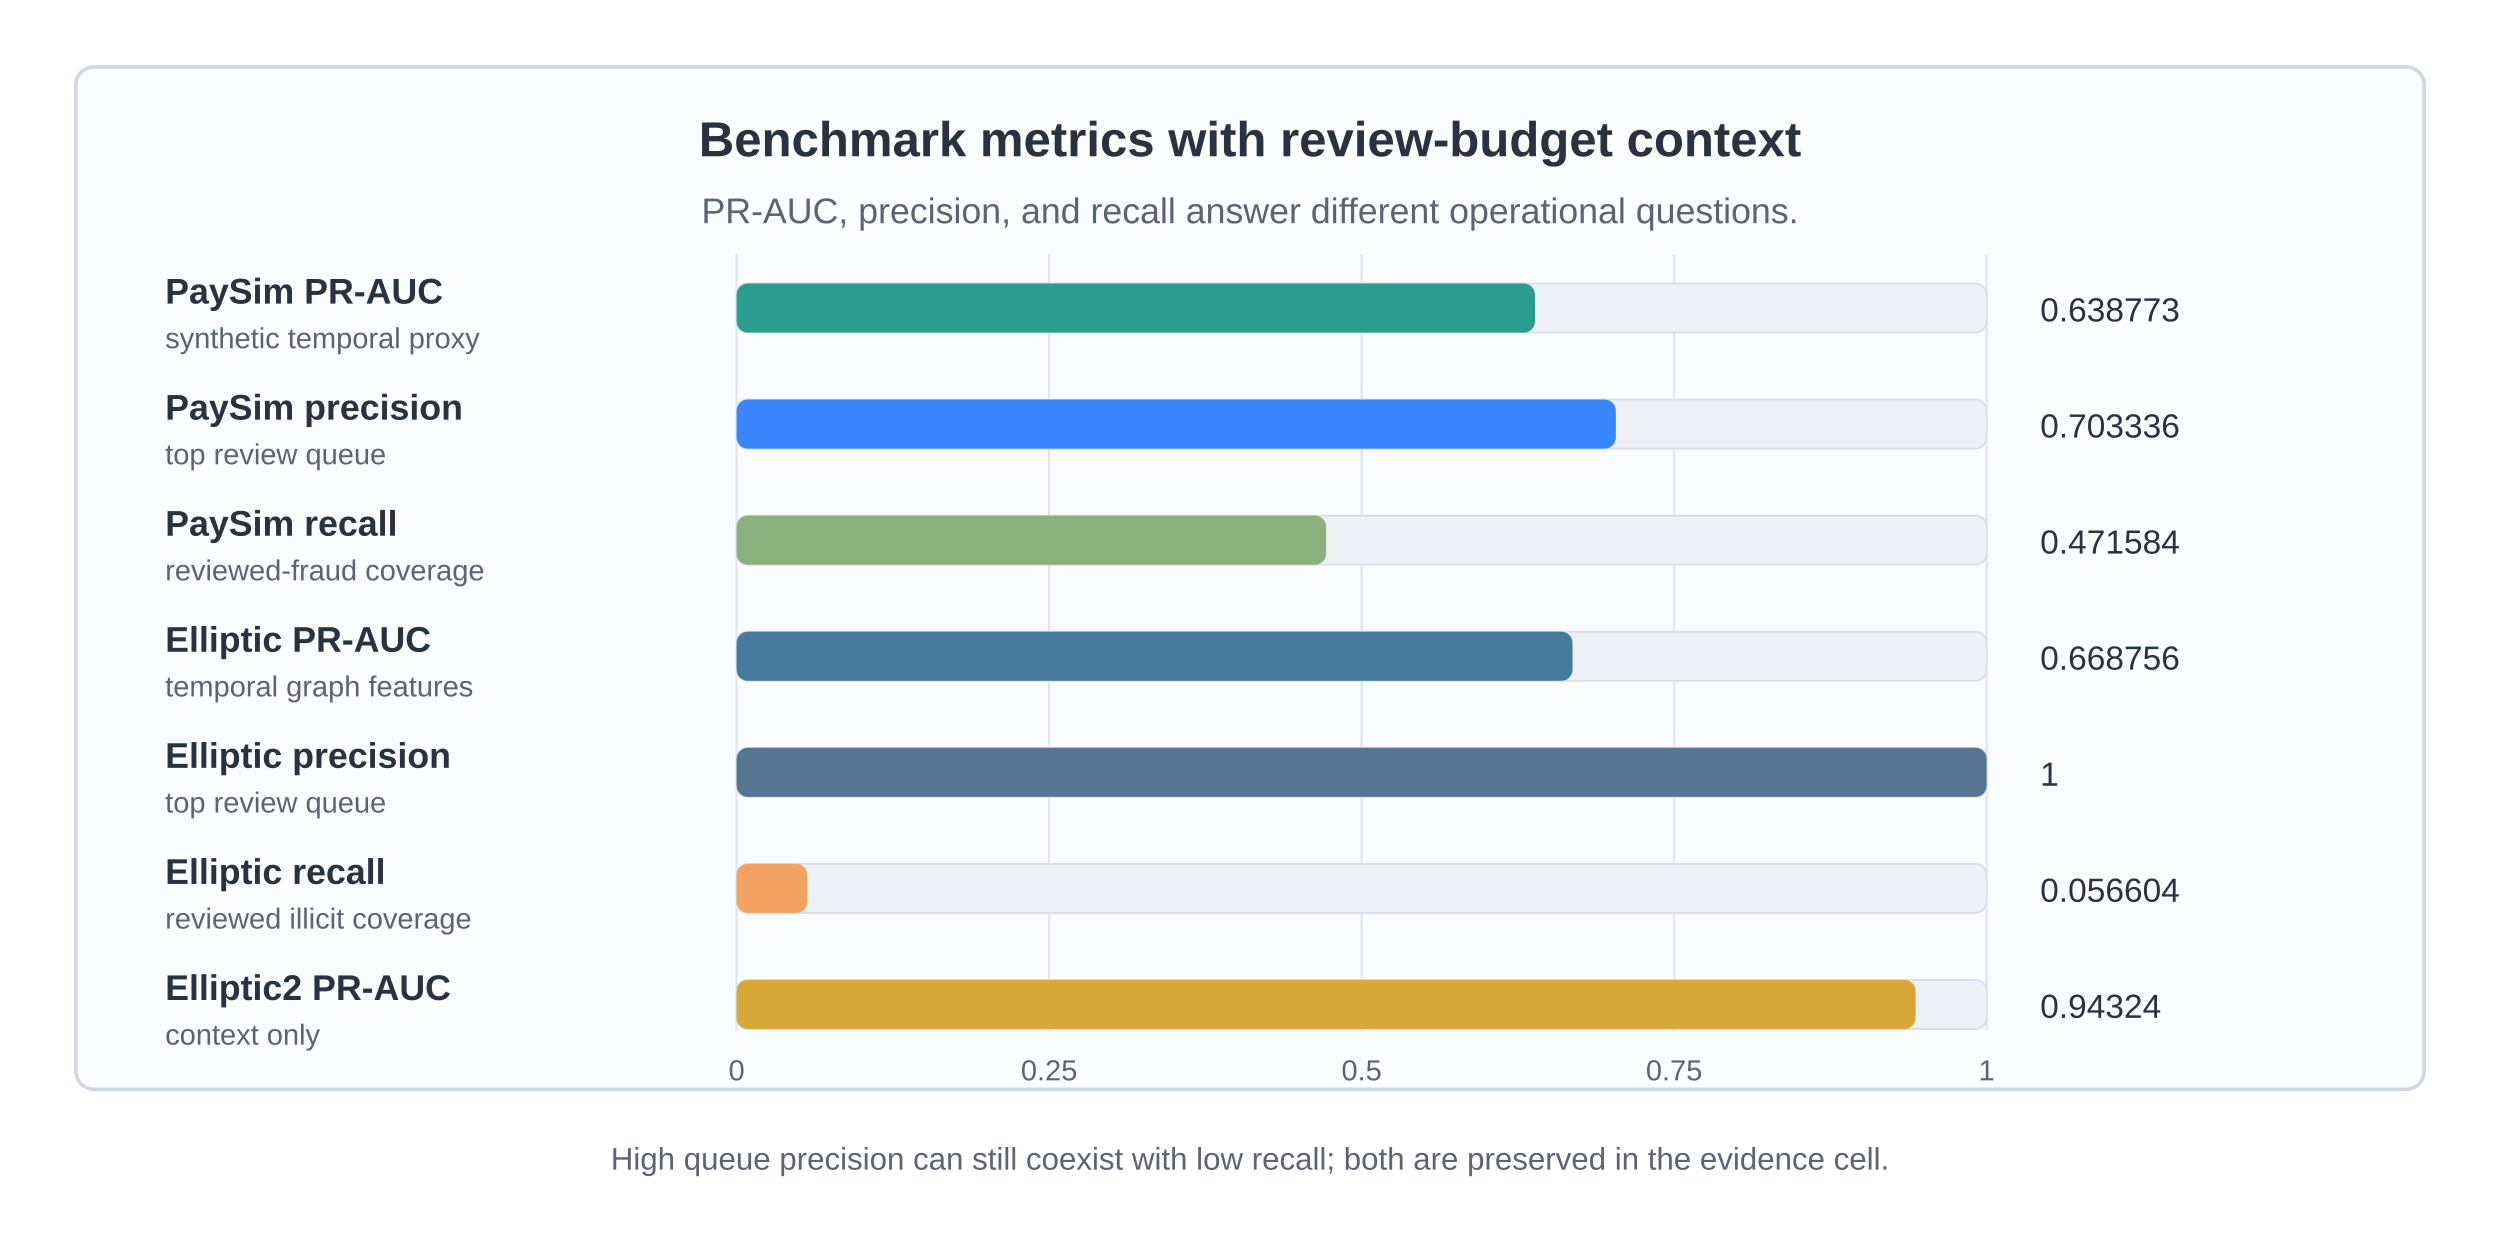
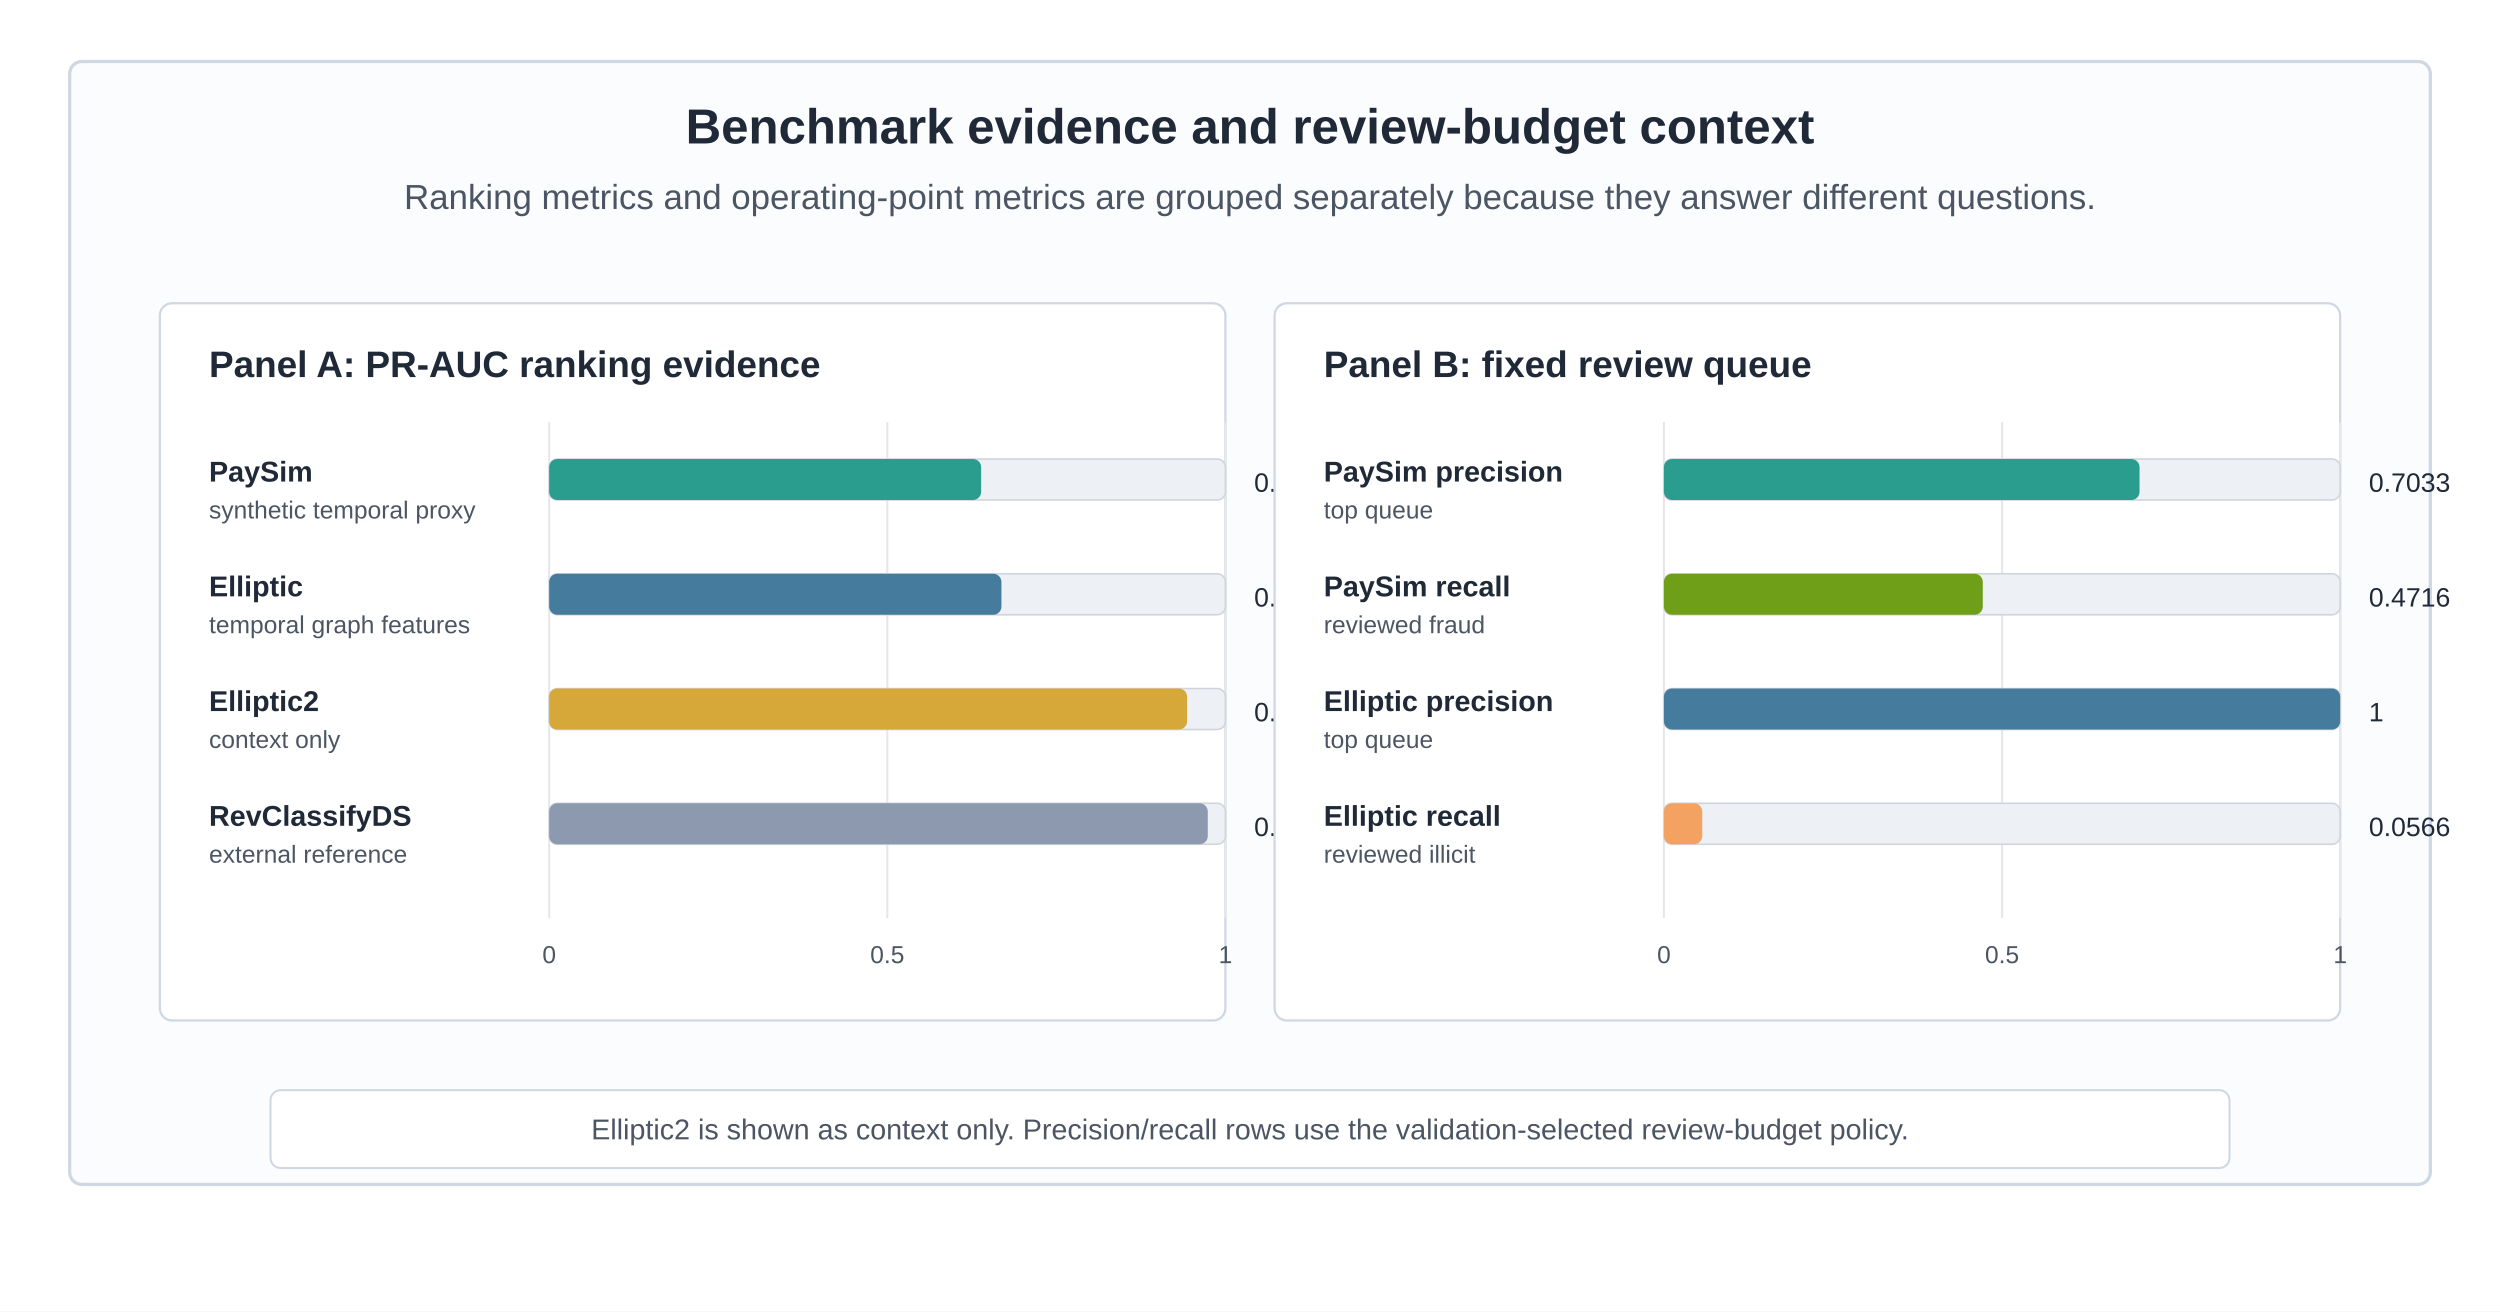
- <svg xmlns="http://www.w3.org/2000/svg" width="1120" height="560" viewBox="0 0 1120 560" role="img">
+ <svg xmlns="http://www.w3.org/2000/svg" width="1220" height="640" viewBox="0 0 1220 640" role="img">
  <style>text{font-family:Arial,Helvetica,sans-serif;letter-spacing:0}</style>
  <rect width="100%" height="100%" fill="#ffffff" />
-   <rect x="34" y="30" width="1052" height="458" rx="8" fill="#fbfcfe" stroke="#cfd7e3" stroke-width="1.6" />
-   <text x="560" y="70" text-anchor="middle" font-size="22" font-weight="700" fill="#293241">Benchmark metrics with review-budget context</text>
-   <text x="560" y="100" text-anchor="middle" font-size="16" fill="#5b6472">PR-AUC, precision, and recall answer different operational questions.</text>
-   <line x1="330.0" y1="114" x2="330.0" y2="462" stroke="#e1e6ef" stroke-width="1" />
-   <text x="330.0" y="484" text-anchor="middle" font-size="13" fill="#5b6472">0</text>
-   <line x1="470.0" y1="114" x2="470.0" y2="462" stroke="#e1e6ef" stroke-width="1" />
-   <text x="470.0" y="484" text-anchor="middle" font-size="13" fill="#5b6472">0.25</text>
-   <line x1="610.0" y1="114" x2="610.0" y2="462" stroke="#e1e6ef" stroke-width="1" />
-   <text x="610.0" y="484" text-anchor="middle" font-size="13" fill="#5b6472">0.5</text>
-   <line x1="750.0" y1="114" x2="750.0" y2="462" stroke="#e1e6ef" stroke-width="1" />
-   <text x="750.0" y="484" text-anchor="middle" font-size="13" fill="#5b6472">0.75</text>
-   <line x1="890.0" y1="114" x2="890.0" y2="462" stroke="#e1e6ef" stroke-width="1" />
-   <text x="890.0" y="484" text-anchor="middle" font-size="13" fill="#5b6472">1</text>
-   <text x="74" y="136" font-size="16" font-weight="700" fill="#293241">PaySim PR-AUC</text>
-   <text x="74" y="156" font-size="13" fill="#5b6472">synthetic temporal proxy</text>
-   <rect x="330" y="127" width="560" height="22" rx="5" fill="#edf1f6" stroke="#d8dee8" stroke-width="0.8" />
-   <rect x="330" y="127" width="357.7" height="22" rx="5" fill="#2a9d8f" />
-   <text x="914" y="144" font-size="15" fill="#293241">0.638773</text>
-   <text x="74" y="188" font-size="16" font-weight="700" fill="#293241">PaySim precision</text>
-   <text x="74" y="208" font-size="13" fill="#5b6472">top review queue</text>
-   <rect x="330" y="179" width="560" height="22" rx="5" fill="#edf1f6" stroke="#d8dee8" stroke-width="0.8" />
-   <rect x="330" y="179" width="393.9" height="22" rx="5" fill="#3a86ff" />
-   <text x="914" y="196" font-size="15" fill="#293241">0.703336</text>
-   <text x="74" y="240" font-size="16" font-weight="700" fill="#293241">PaySim recall</text>
-   <text x="74" y="260" font-size="13" fill="#5b6472">reviewed-fraud coverage</text>
-   <rect x="330" y="231" width="560" height="22" rx="5" fill="#edf1f6" stroke="#d8dee8" stroke-width="0.8" />
-   <rect x="330" y="231" width="264.1" height="22" rx="5" fill="#8ab17d" />
-   <text x="914" y="248" font-size="15" fill="#293241">0.471584</text>
-   <text x="74" y="292" font-size="16" font-weight="700" fill="#293241">Elliptic PR-AUC</text>
-   <text x="74" y="312" font-size="13" fill="#5b6472">temporal graph features</text>
-   <rect x="330" y="283" width="560" height="22" rx="5" fill="#edf1f6" stroke="#d8dee8" stroke-width="0.8" />
-   <rect x="330" y="283" width="374.5" height="22" rx="5" fill="#457b9d" />
-   <text x="914" y="300" font-size="15" fill="#293241">0.668756</text>
-   <text x="74" y="344" font-size="16" font-weight="700" fill="#293241">Elliptic precision</text>
-   <text x="74" y="364" font-size="13" fill="#5b6472">top review queue</text>
-   <rect x="330" y="335" width="560" height="22" rx="5" fill="#edf1f6" stroke="#d8dee8" stroke-width="0.8" />
-   <rect x="330" y="335" width="560.0" height="22" rx="5" fill="#577590" />
-   <text x="914" y="352" font-size="15" fill="#293241">1</text>
-   <text x="74" y="396" font-size="16" font-weight="700" fill="#293241">Elliptic recall</text>
-   <text x="74" y="416" font-size="13" fill="#5b6472">reviewed illicit coverage</text>
-   <rect x="330" y="387" width="560" height="22" rx="5" fill="#edf1f6" stroke="#d8dee8" stroke-width="0.8" />
-   <rect x="330" y="387" width="31.7" height="22" rx="5" fill="#f4a261" />
-   <text x="914" y="404" font-size="15" fill="#293241">0.056604</text>
-   <text x="74" y="448" font-size="16" font-weight="700" fill="#293241">Elliptic2 PR-AUC</text>
-   <text x="74" y="468" font-size="13" fill="#5b6472">context only</text>
-   <rect x="330" y="439" width="560" height="22" rx="5" fill="#edf1f6" stroke="#d8dee8" stroke-width="0.8" />
-   <rect x="330" y="439" width="528.2" height="22" rx="5" fill="#d6a83a" />
-   <text x="914" y="456" font-size="15" fill="#293241">0.94324</text>
-   <text x="560" y="524" text-anchor="middle" font-size="14" fill="#5b6472">High queue precision can still coexist with low recall; both are preserved in the evidence cell.</text>
+   <rect x="34" y="30" width="1152" height="548" rx="6" fill="#fbfcfe" stroke="#cfd7e3" stroke-width="1.6" />
+   <text x="610" y="70" text-anchor="middle" font-size="24" font-weight="700" fill="#1f2937">Benchmark evidence and review-budget context</text>
+   <text x="610" y="102" text-anchor="middle" font-size="17" fill="#4b5563">Ranking metrics and operating-point metrics are grouped separately because they answer different questions.</text>
+   <rect x="78" y="148" width="520" height="350" rx="6" fill="#ffffff" stroke="#cfd7e3" stroke-width="1.1" />
+   <text x="102" y="184" font-size="18" font-weight="700" fill="#1f2937">Panel A: PR-AUC ranking evidence</text>
+   <line x1="268.0" y1="206" x2="268.0" y2="448" stroke="#e5e7eb" stroke-width="1" />
+   <text x="268.0" y="470" text-anchor="middle" font-size="12" fill="#4b5563">0</text>
+   <line x1="433.0" y1="206" x2="433.0" y2="448" stroke="#e5e7eb" stroke-width="1" />
+   <text x="433.0" y="470" text-anchor="middle" font-size="12" fill="#4b5563">0.5</text>
+   <line x1="598.0" y1="206" x2="598.0" y2="448" stroke="#e5e7eb" stroke-width="1" />
+   <text x="598.0" y="470" text-anchor="middle" font-size="12" fill="#4b5563">1</text>
+   <text x="102" y="235" font-size="14" font-weight="700" fill="#1f2937">PaySim</text>
+   <text x="102" y="253" font-size="12" fill="#4b5563">synthetic temporal proxy</text>
+   <rect x="268" y="224" width="330" height="20" rx="4" fill="#edf1f6" stroke="#d1d5db" stroke-width="0.8" />
+   <rect x="268" y="224" width="210.8" height="20" rx="4" fill="#2a9d8f" />
+   <text x="612" y="240" font-size="13" fill="#1f2937">0.6388</text>
+   <text x="102" y="291" font-size="14" font-weight="700" fill="#1f2937">Elliptic</text>
+   <text x="102" y="309" font-size="12" fill="#4b5563">temporal graph features</text>
+   <rect x="268" y="280" width="330" height="20" rx="4" fill="#edf1f6" stroke="#d1d5db" stroke-width="0.8" />
+   <rect x="268" y="280" width="220.7" height="20" rx="4" fill="#457b9d" />
+   <text x="612" y="296" font-size="13" fill="#1f2937">0.6688</text>
+   <text x="102" y="347" font-size="14" font-weight="700" fill="#1f2937">Elliptic2</text>
+   <text x="102" y="365" font-size="12" fill="#4b5563">context only</text>
+   <rect x="268" y="336" width="330" height="20" rx="4" fill="#edf1f6" stroke="#d1d5db" stroke-width="0.8" />
+   <rect x="268" y="336" width="311.3" height="20" rx="4" fill="#d6a83a" />
+   <text x="612" y="352" font-size="13" fill="#1f2937">0.9432</text>
+   <text x="102" y="403" font-size="14" font-weight="700" fill="#1f2937">RevClassifyDS</text>
+   <text x="102" y="421" font-size="12" fill="#4b5563">external reference</text>
+   <rect x="268" y="392" width="330" height="20" rx="4" fill="#edf1f6" stroke="#d1d5db" stroke-width="0.8" />
+   <rect x="268" y="392" width="321.4" height="20" rx="4" fill="#8d99ae" />
+   <text x="612" y="408" font-size="13" fill="#1f2937">0.974</text>
+   <rect x="622" y="148" width="520" height="350" rx="6" fill="#ffffff" stroke="#cfd7e3" stroke-width="1.1" />
+   <text x="646" y="184" font-size="18" font-weight="700" fill="#1f2937">Panel B: fixed review queue</text>
+   <line x1="812.0" y1="206" x2="812.0" y2="448" stroke="#e5e7eb" stroke-width="1" />
+   <text x="812.0" y="470" text-anchor="middle" font-size="12" fill="#4b5563">0</text>
+   <line x1="977.0" y1="206" x2="977.0" y2="448" stroke="#e5e7eb" stroke-width="1" />
+   <text x="977.0" y="470" text-anchor="middle" font-size="12" fill="#4b5563">0.5</text>
+   <line x1="1142.0" y1="206" x2="1142.0" y2="448" stroke="#e5e7eb" stroke-width="1" />
+   <text x="1142.0" y="470" text-anchor="middle" font-size="12" fill="#4b5563">1</text>
+   <text x="646" y="235" font-size="14" font-weight="700" fill="#1f2937">PaySim precision</text>
+   <text x="646" y="253" font-size="12" fill="#4b5563">top queue</text>
+   <rect x="812" y="224" width="330" height="20" rx="4" fill="#edf1f6" stroke="#d1d5db" stroke-width="0.8" />
+   <rect x="812" y="224" width="232.1" height="20" rx="4" fill="#2a9d8f" />
+   <text x="1156" y="240" font-size="13" fill="#1f2937">0.7033</text>
+   <text x="646" y="291" font-size="14" font-weight="700" fill="#1f2937">PaySim recall</text>
+   <text x="646" y="309" font-size="12" fill="#4b5563">reviewed fraud</text>
+   <rect x="812" y="280" width="330" height="20" rx="4" fill="#edf1f6" stroke="#d1d5db" stroke-width="0.8" />
+   <rect x="812" y="280" width="155.6" height="20" rx="4" fill="#6f9f18" />
+   <text x="1156" y="296" font-size="13" fill="#1f2937">0.4716</text>
+   <text x="646" y="347" font-size="14" font-weight="700" fill="#1f2937">Elliptic precision</text>
+   <text x="646" y="365" font-size="12" fill="#4b5563">top queue</text>
+   <rect x="812" y="336" width="330" height="20" rx="4" fill="#edf1f6" stroke="#d1d5db" stroke-width="0.8" />
+   <rect x="812" y="336" width="330.0" height="20" rx="4" fill="#457b9d" />
+   <text x="1156" y="352" font-size="13" fill="#1f2937">1</text>
+   <text x="646" y="403" font-size="14" font-weight="700" fill="#1f2937">Elliptic recall</text>
+   <text x="646" y="421" font-size="12" fill="#4b5563">reviewed illicit</text>
+   <rect x="812" y="392" width="330" height="20" rx="4" fill="#edf1f6" stroke="#d1d5db" stroke-width="0.8" />
+   <rect x="812" y="392" width="18.7" height="20" rx="4" fill="#f4a261" />
+   <text x="1156" y="408" font-size="13" fill="#1f2937">0.0566</text>
+   <rect x="132" y="532" width="956" height="38" rx="5" fill="#ffffff" stroke="#cfd7e3" stroke-width="1" />
+   <text x="610" y="556" text-anchor="middle" font-size="14" fill="#4b5563">Elliptic2 is shown as context only. Precision/recall rows use the validation-selected review-budget policy.</text>
</svg>
